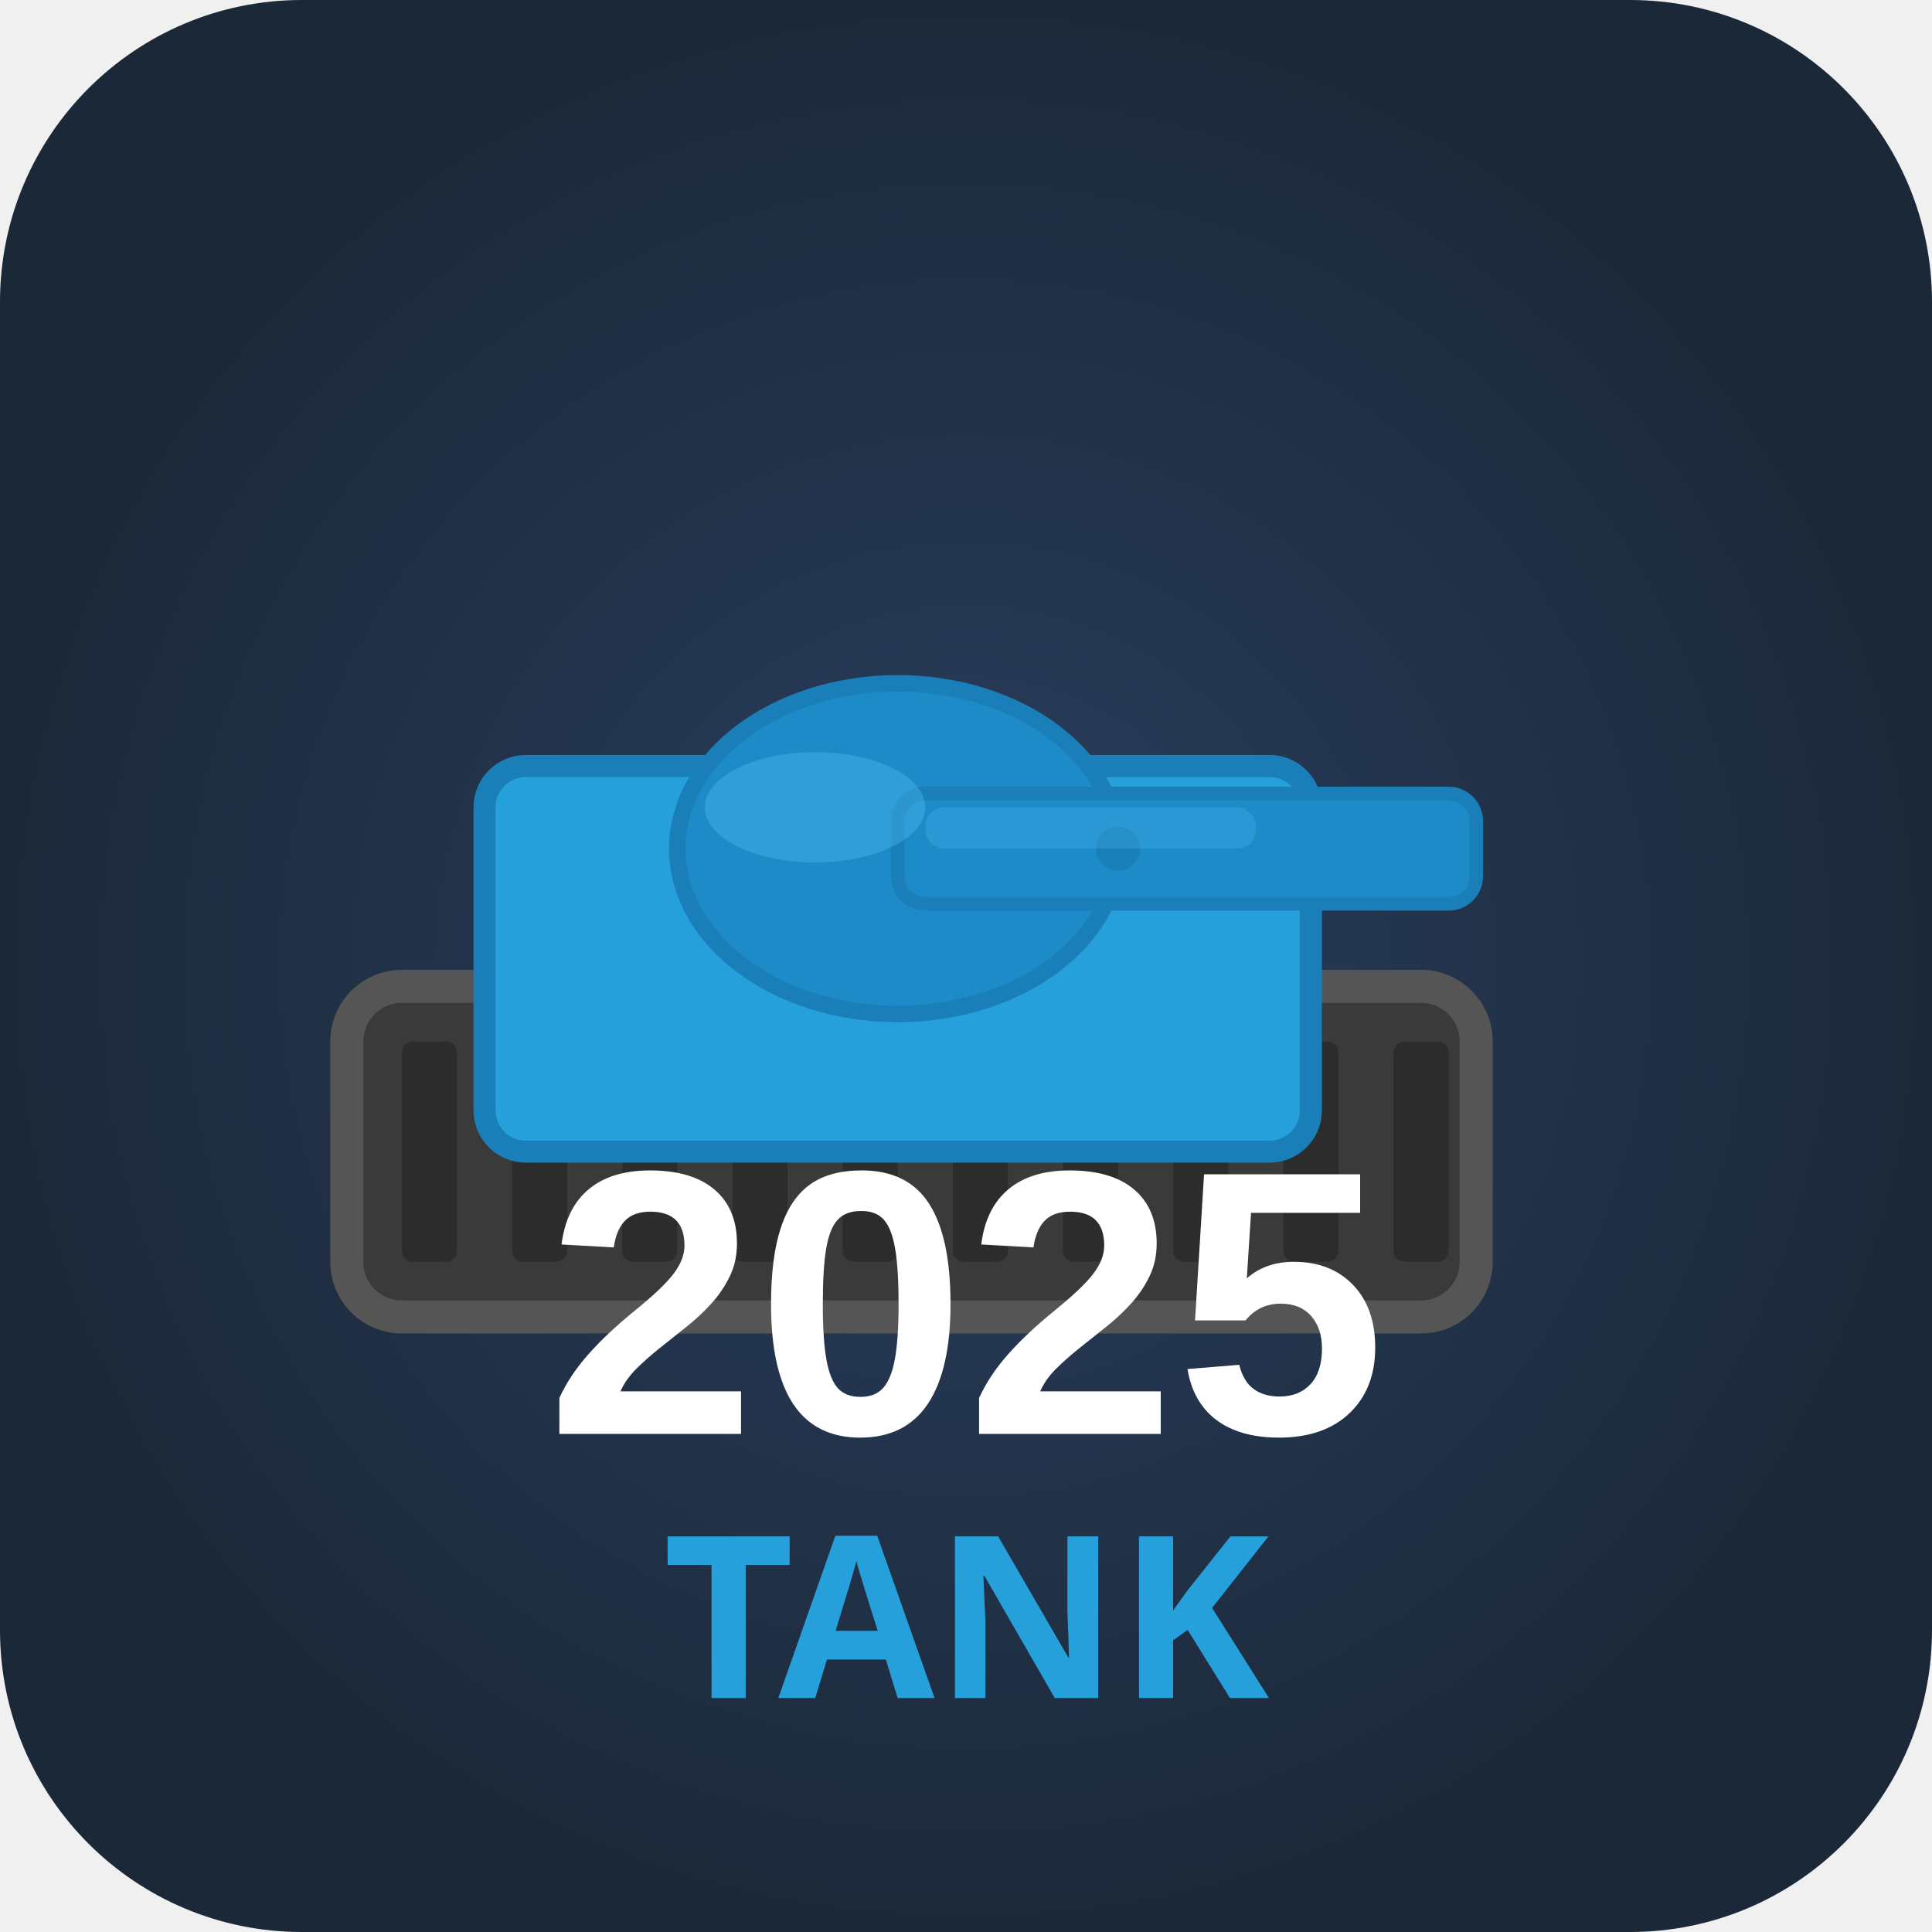
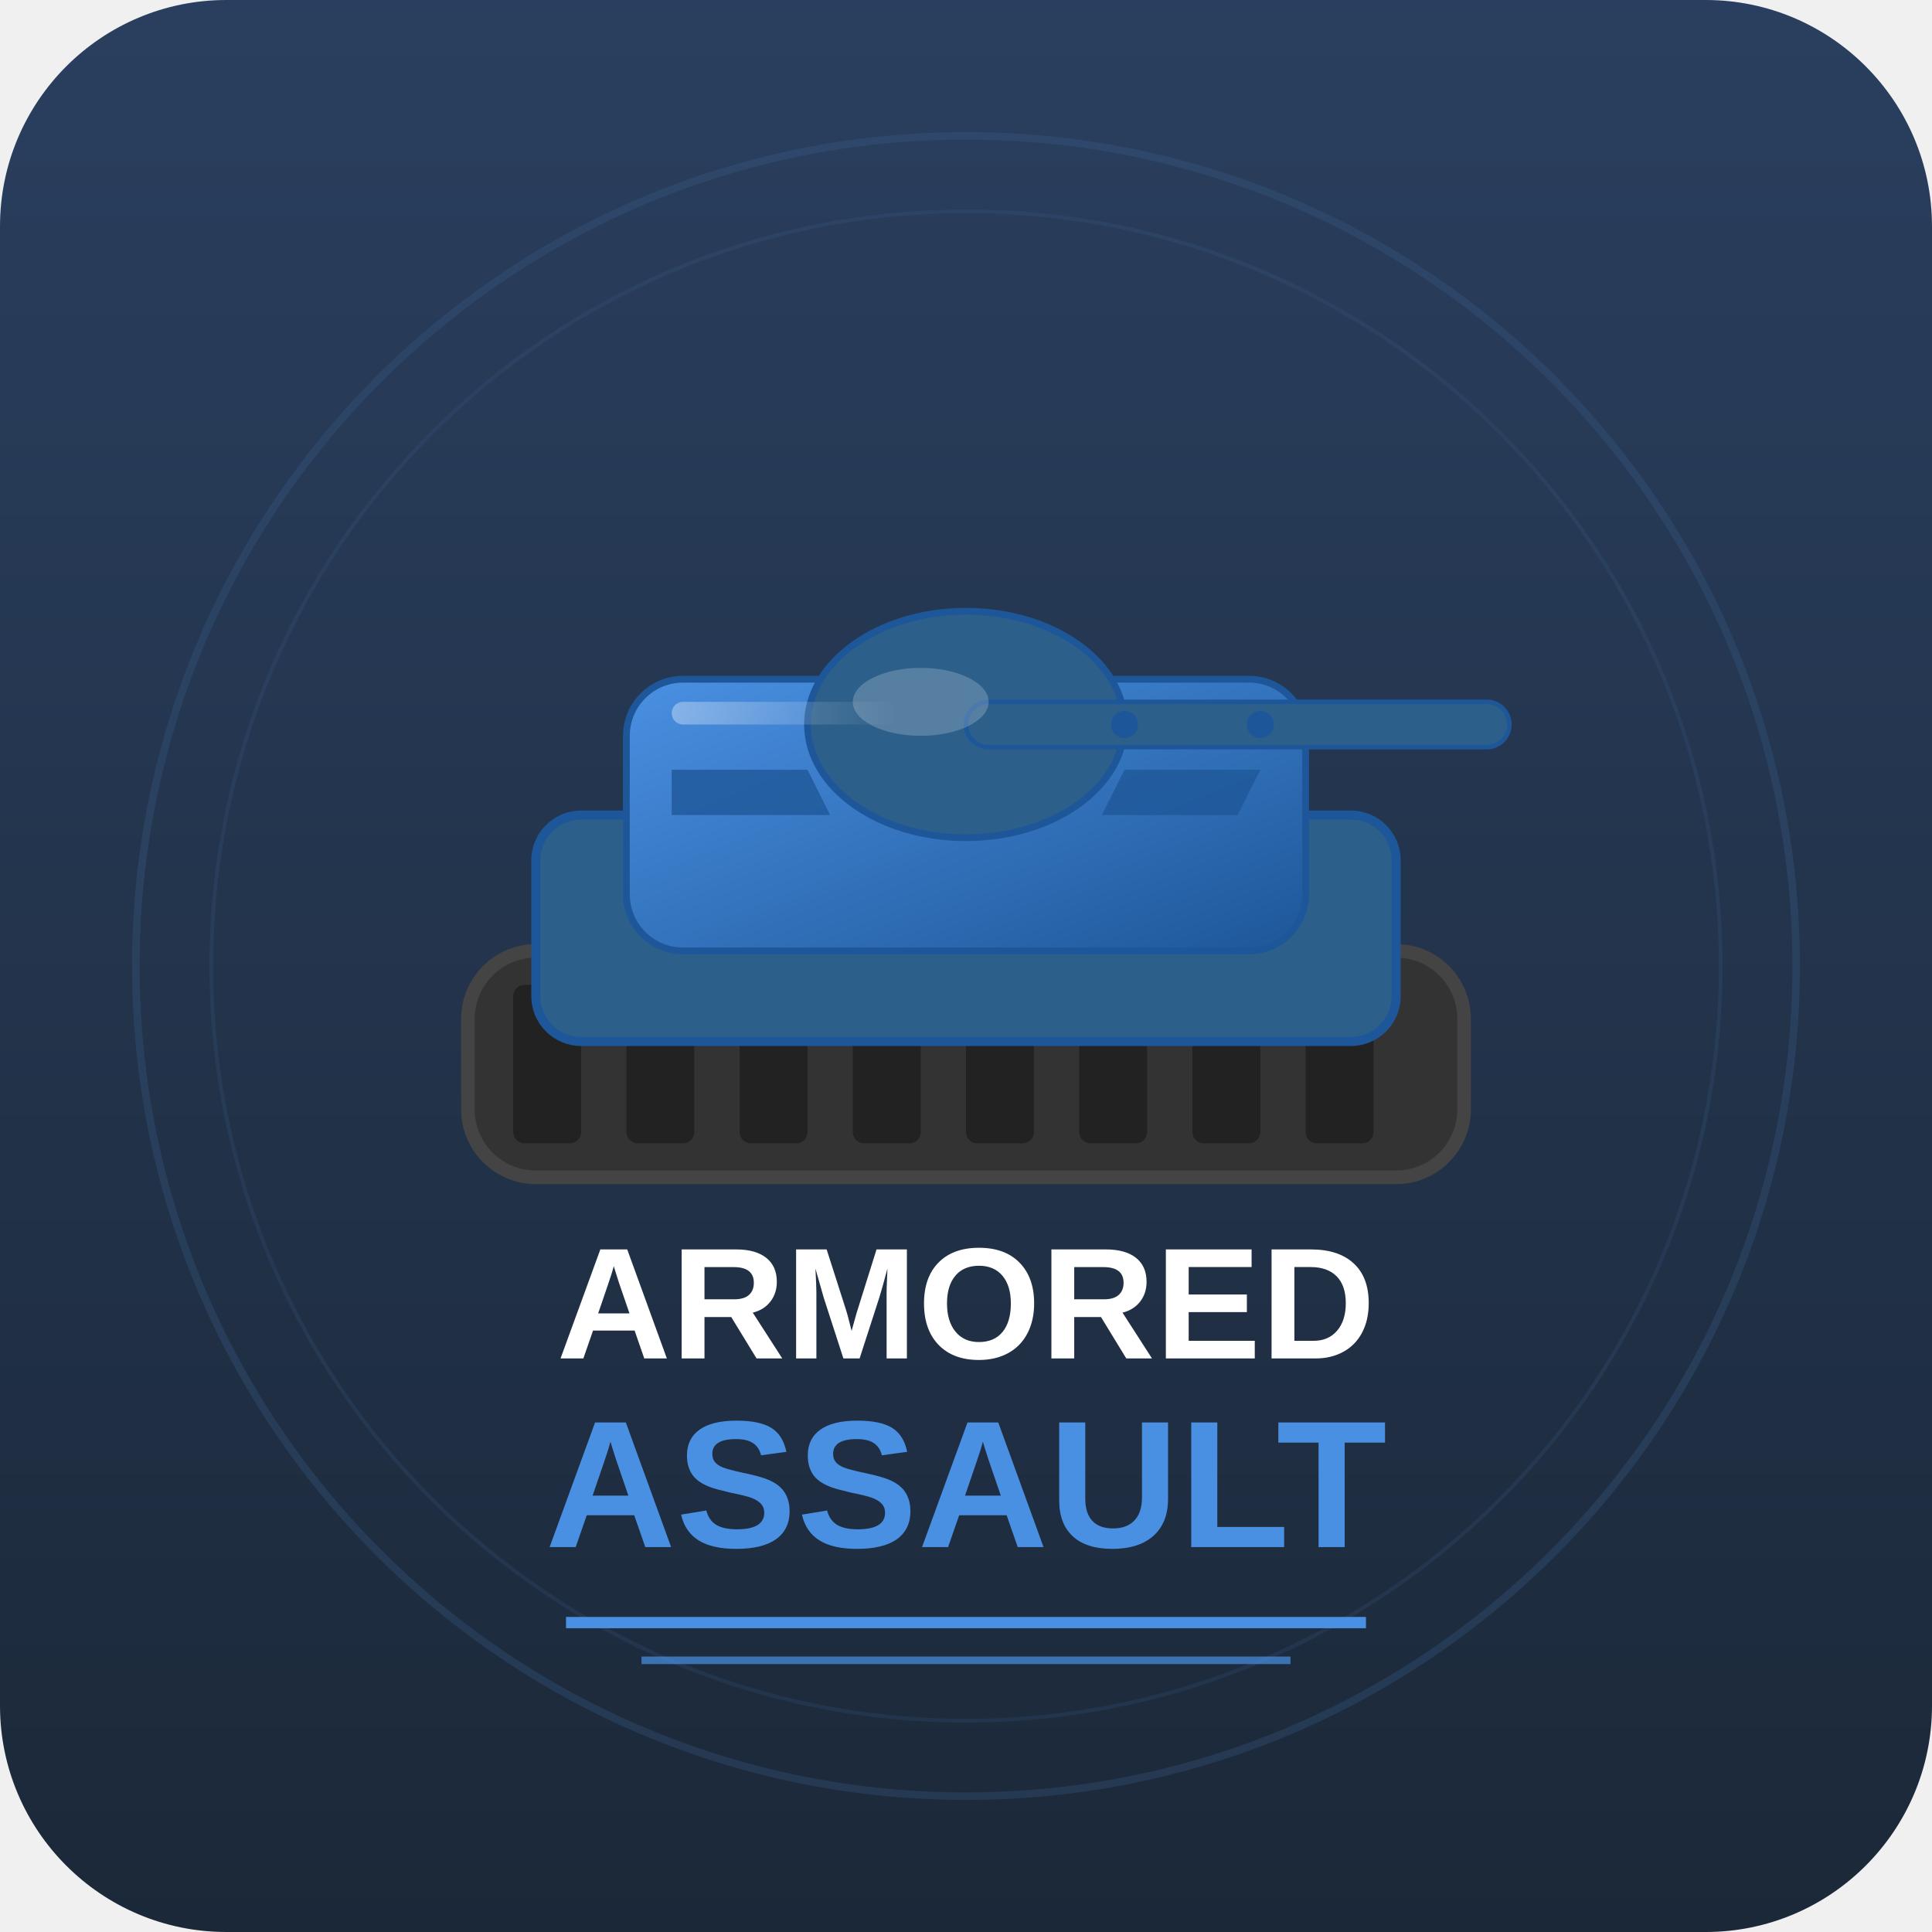
<svg xmlns="http://www.w3.org/2000/svg" width="512" height="512">
  <defs>
-     <radialGradient id="bgGradient" cx="50%" cy="50%" r="50%" fx="50%" fy="50%">
+     <linearGradient id="bgGradient" x1="0%" y1="0%" x2="0%" y2="100%">
      <stop offset="0%" stop-color="#2A3F5F" stop-opacity="1" />
      <stop offset="100%" stop-color="#1B2838" stop-opacity="1" />
-     </radialGradient>
+     </linearGradient>
+     <linearGradient id="metalGradient" x1="0%" y1="0%" x2="100%" y2="100%">
+       <stop offset="0%" stop-color="#4A90E2" stop-opacity="1" />
+       <stop offset="100%" stop-color="#1E5799" stop-opacity="1" />
+     </linearGradient>
+     <linearGradient id="highlightGradient" x1="0%" y1="0%" x2="100%" y2="0%">
+       <stop offset="0%" stop-color="#FFFFFF" stop-opacity="0.7" />
+       <stop offset="100%" stop-color="#FFFFFF" stop-opacity="0" />
+     </linearGradient>
  </defs>
-   <rect width="512" height="512" rx="80" fill="url(#bgGradient)" />
-   <g transform="translate(70, 130) scale(0.73)">
-     <rect x="30" y="180" width="410" height="120" rx="20" fill="#3A3A3A" />
-     <rect x="30" y="180" width="410" height="120" rx="20" fill="none" stroke="#555555" stroke-width="12" />
-     <g fill="#2C2C2C">
-       <rect x="50" y="200" width="20" height="80" rx="4" />
-       <rect x="90" y="200" width="20" height="80" rx="4" />
-       <rect x="130" y="200" width="20" height="80" rx="4" />
-       <rect x="170" y="200" width="20" height="80" rx="4" />
-       <rect x="210" y="200" width="20" height="80" rx="4" />
-       <rect x="250" y="200" width="20" height="80" rx="4" />
-       <rect x="290" y="200" width="20" height="80" rx="4" />
-       <rect x="330" y="200" width="20" height="80" rx="4" />
-       <rect x="370" y="200" width="20" height="80" rx="4" />
-       <rect x="410" y="200" width="20" height="80" rx="4" />
+   <rect width="512" height="512" rx="60" fill="url(#bgGradient)" />
+   <circle cx="256" cy="256" r="220" fill="none" stroke="#3A5F8A" stroke-width="2" opacity="0.3" />
+   <circle cx="256" cy="256" r="200" fill="none" stroke="#3A5F8A" stroke-width="1" opacity="0.2" />
+   <g transform="translate(106, 120) scale(0.6)">
+     <rect x="30" y="220" width="440" height="100" rx="30" fill="#333333" />
+     <rect x="30" y="220" width="440" height="100" rx="30" fill="none" stroke="#444444" stroke-width="6" />
+     <g fill="#222222">
+       <rect x="50" y="235" width="30" height="70" rx="5" />
+       <rect x="100" y="235" width="30" height="70" rx="5" />
+       <rect x="150" y="235" width="30" height="70" rx="5" />
+       <rect x="200" y="235" width="30" height="70" rx="5" />
+       <rect x="250" y="235" width="30" height="70" rx="5" />
+       <rect x="300" y="235" width="30" height="70" rx="5" />
+       <rect x="350" y="235" width="30" height="70" rx="5" />
+       <rect x="400" y="235" width="30" height="70" rx="5" />
    </g>
-     <rect x="80" y="100" width="300" height="140" rx="15" fill="#25A0DA" />
-     <rect x="80" y="100" width="300" height="140" rx="15" fill="none" stroke="#1A7FB9" stroke-width="8" />
-     <ellipse cx="230" cy="130" rx="80" ry="60" fill="#1E8BC9" />
-     <ellipse cx="230" cy="130" rx="80" ry="60" fill="none" stroke="#1A7FB9" stroke-width="6" />
-     <rect x="230" y="110" width="210" height="40" rx="10" fill="#1E8BC9" />
-     <rect x="230" y="110" width="210" height="40" rx="10" fill="none" stroke="#1A7FB9" stroke-width="5" />
-     <circle cx="310" cy="130" r="8" fill="#1A7FB9" />
-     <ellipse cx="200" cy="115" rx="40" ry="20" fill="#5CCEFF" opacity="0.3" />
-     <rect x="240" y="115" width="120" height="15" rx="7" fill="#5CCEFF" opacity="0.2" />
+     <rect x="60" y="160" width="380" height="100" rx="20" fill="#2C5F8A" />
+     <rect x="60" y="160" width="380" height="100" rx="20" fill="none" stroke="#1E5799" stroke-width="4" />
+     <rect x="100" y="100" width="300" height="120" rx="25" fill="url(#metalGradient)" />
+     <rect x="100" y="100" width="300" height="120" rx="25" fill="none" stroke="#1E5799" stroke-width="3" />
+     <ellipse cx="250" cy="120" rx="70" ry="50" fill="#2C5F8A" />
+     <ellipse cx="250" cy="120" rx="70" ry="50" fill="none" stroke="#1E5799" stroke-width="3" />
+     <rect x="250" y="110" width="240" height="20" rx="10" fill="#2C5F8A" />
+     <rect x="250" y="110" width="240" height="20" rx="10" fill="none" stroke="#1E5799" stroke-width="2" />
+     <circle cx="320" cy="120" r="6" fill="#1E5799" />
+     <circle cx="380" cy="120" r="6" fill="#1E5799" />
+     <path d="M120,140 L180,140 L190,160 L120,160 Z" fill="#1E5799" opacity="0.8" />
+     <path d="M320,140 L380,140 L370,160 L310,160 Z" fill="#1E5799" opacity="0.8" />
+     <rect x="120" y="110" width="100" height="10" rx="5" fill="url(#highlightGradient)" opacity="0.5" />
+     <ellipse cx="230" cy="110" rx="30" ry="15" fill="#FFFFFF" opacity="0.2" />
  </g>
-   <text x="256" y="380" font-family="Arial, sans-serif" font-size="100" font-weight="900" text-anchor="middle" fill="#FFFFFF">2025</text>
-   <text x="256" y="450" font-family="Impact, sans-serif" font-size="60" text-anchor="middle" fill="#25A0DA" font-weight="bold">TANK</text>
+   <text x="256" y="360" font-family="Arial, sans-serif" font-size="42" font-weight="bold" text-anchor="middle" fill="#FFFFFF">ARMORED</text>
+   <text x="256" y="410" font-family="Arial, sans-serif" font-size="48" font-weight="bold" text-anchor="middle" fill="#4A90E2">ASSAULT</text>
+   <line x1="150" y1="430" x2="362" y2="430" stroke="#4A90E2" stroke-width="3" />
+   <line x1="170" y1="440" x2="342" y2="440" stroke="#4A90E2" stroke-width="2" opacity="0.7" />
</svg>
